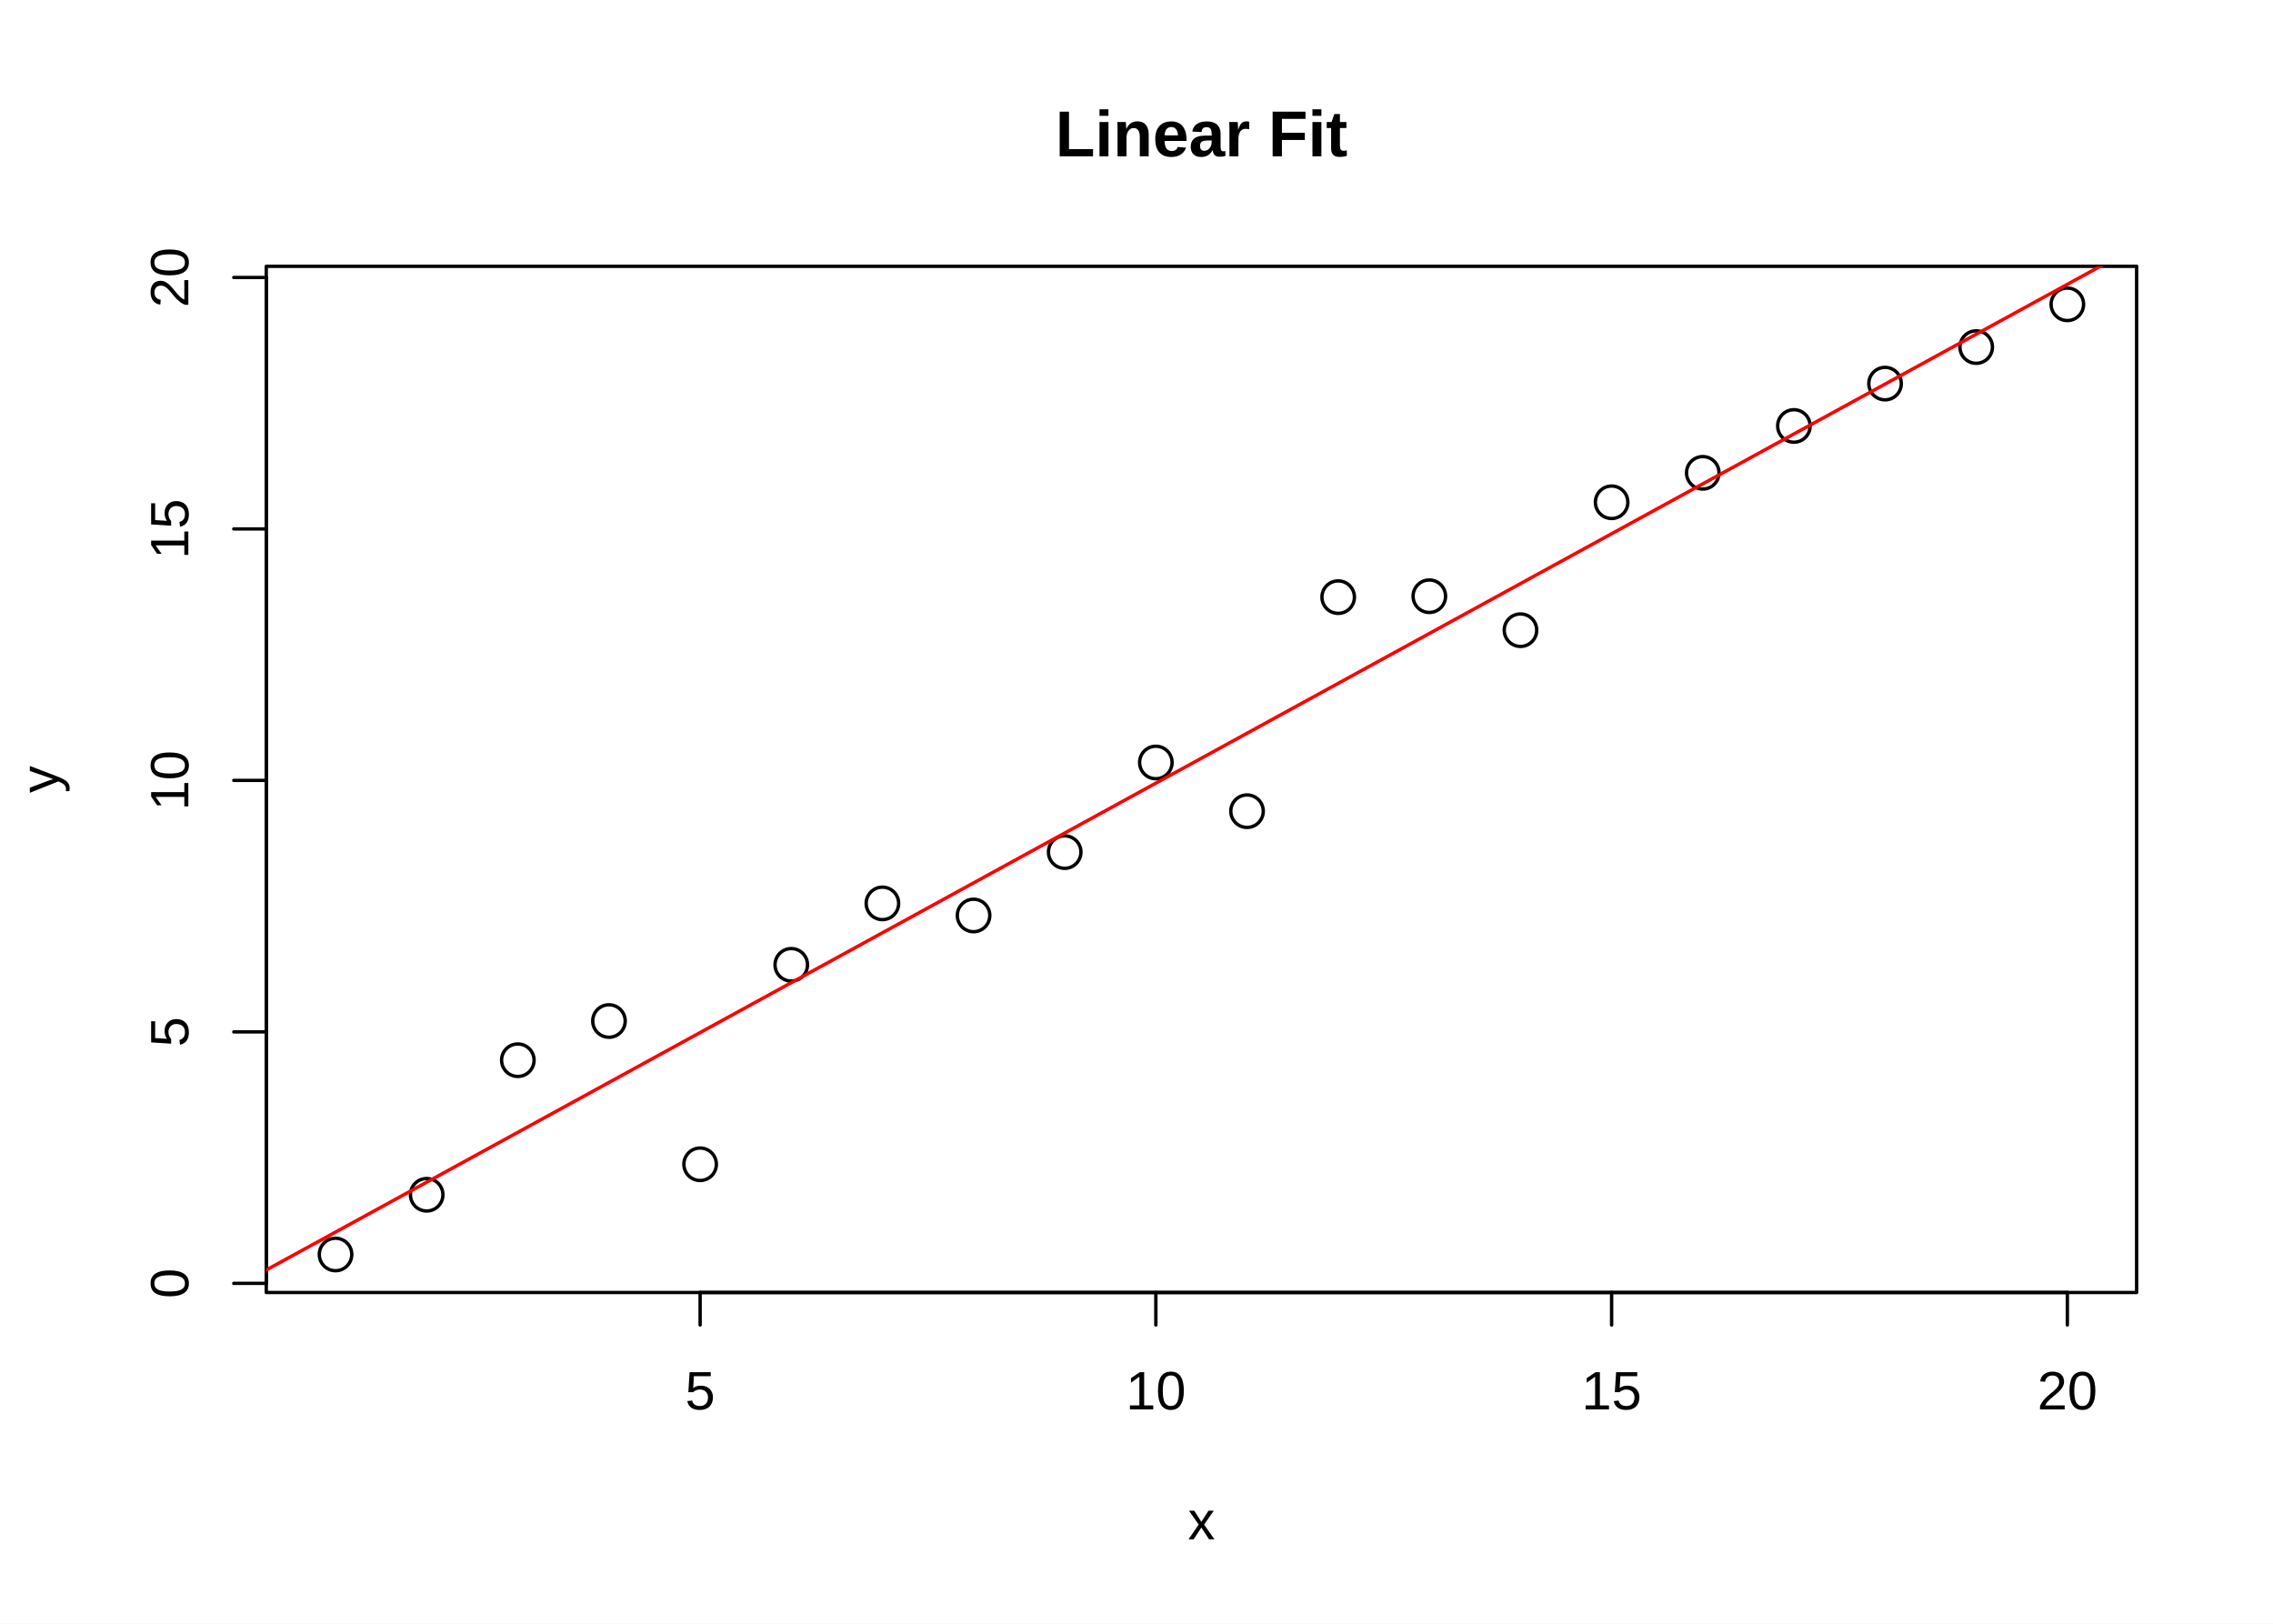
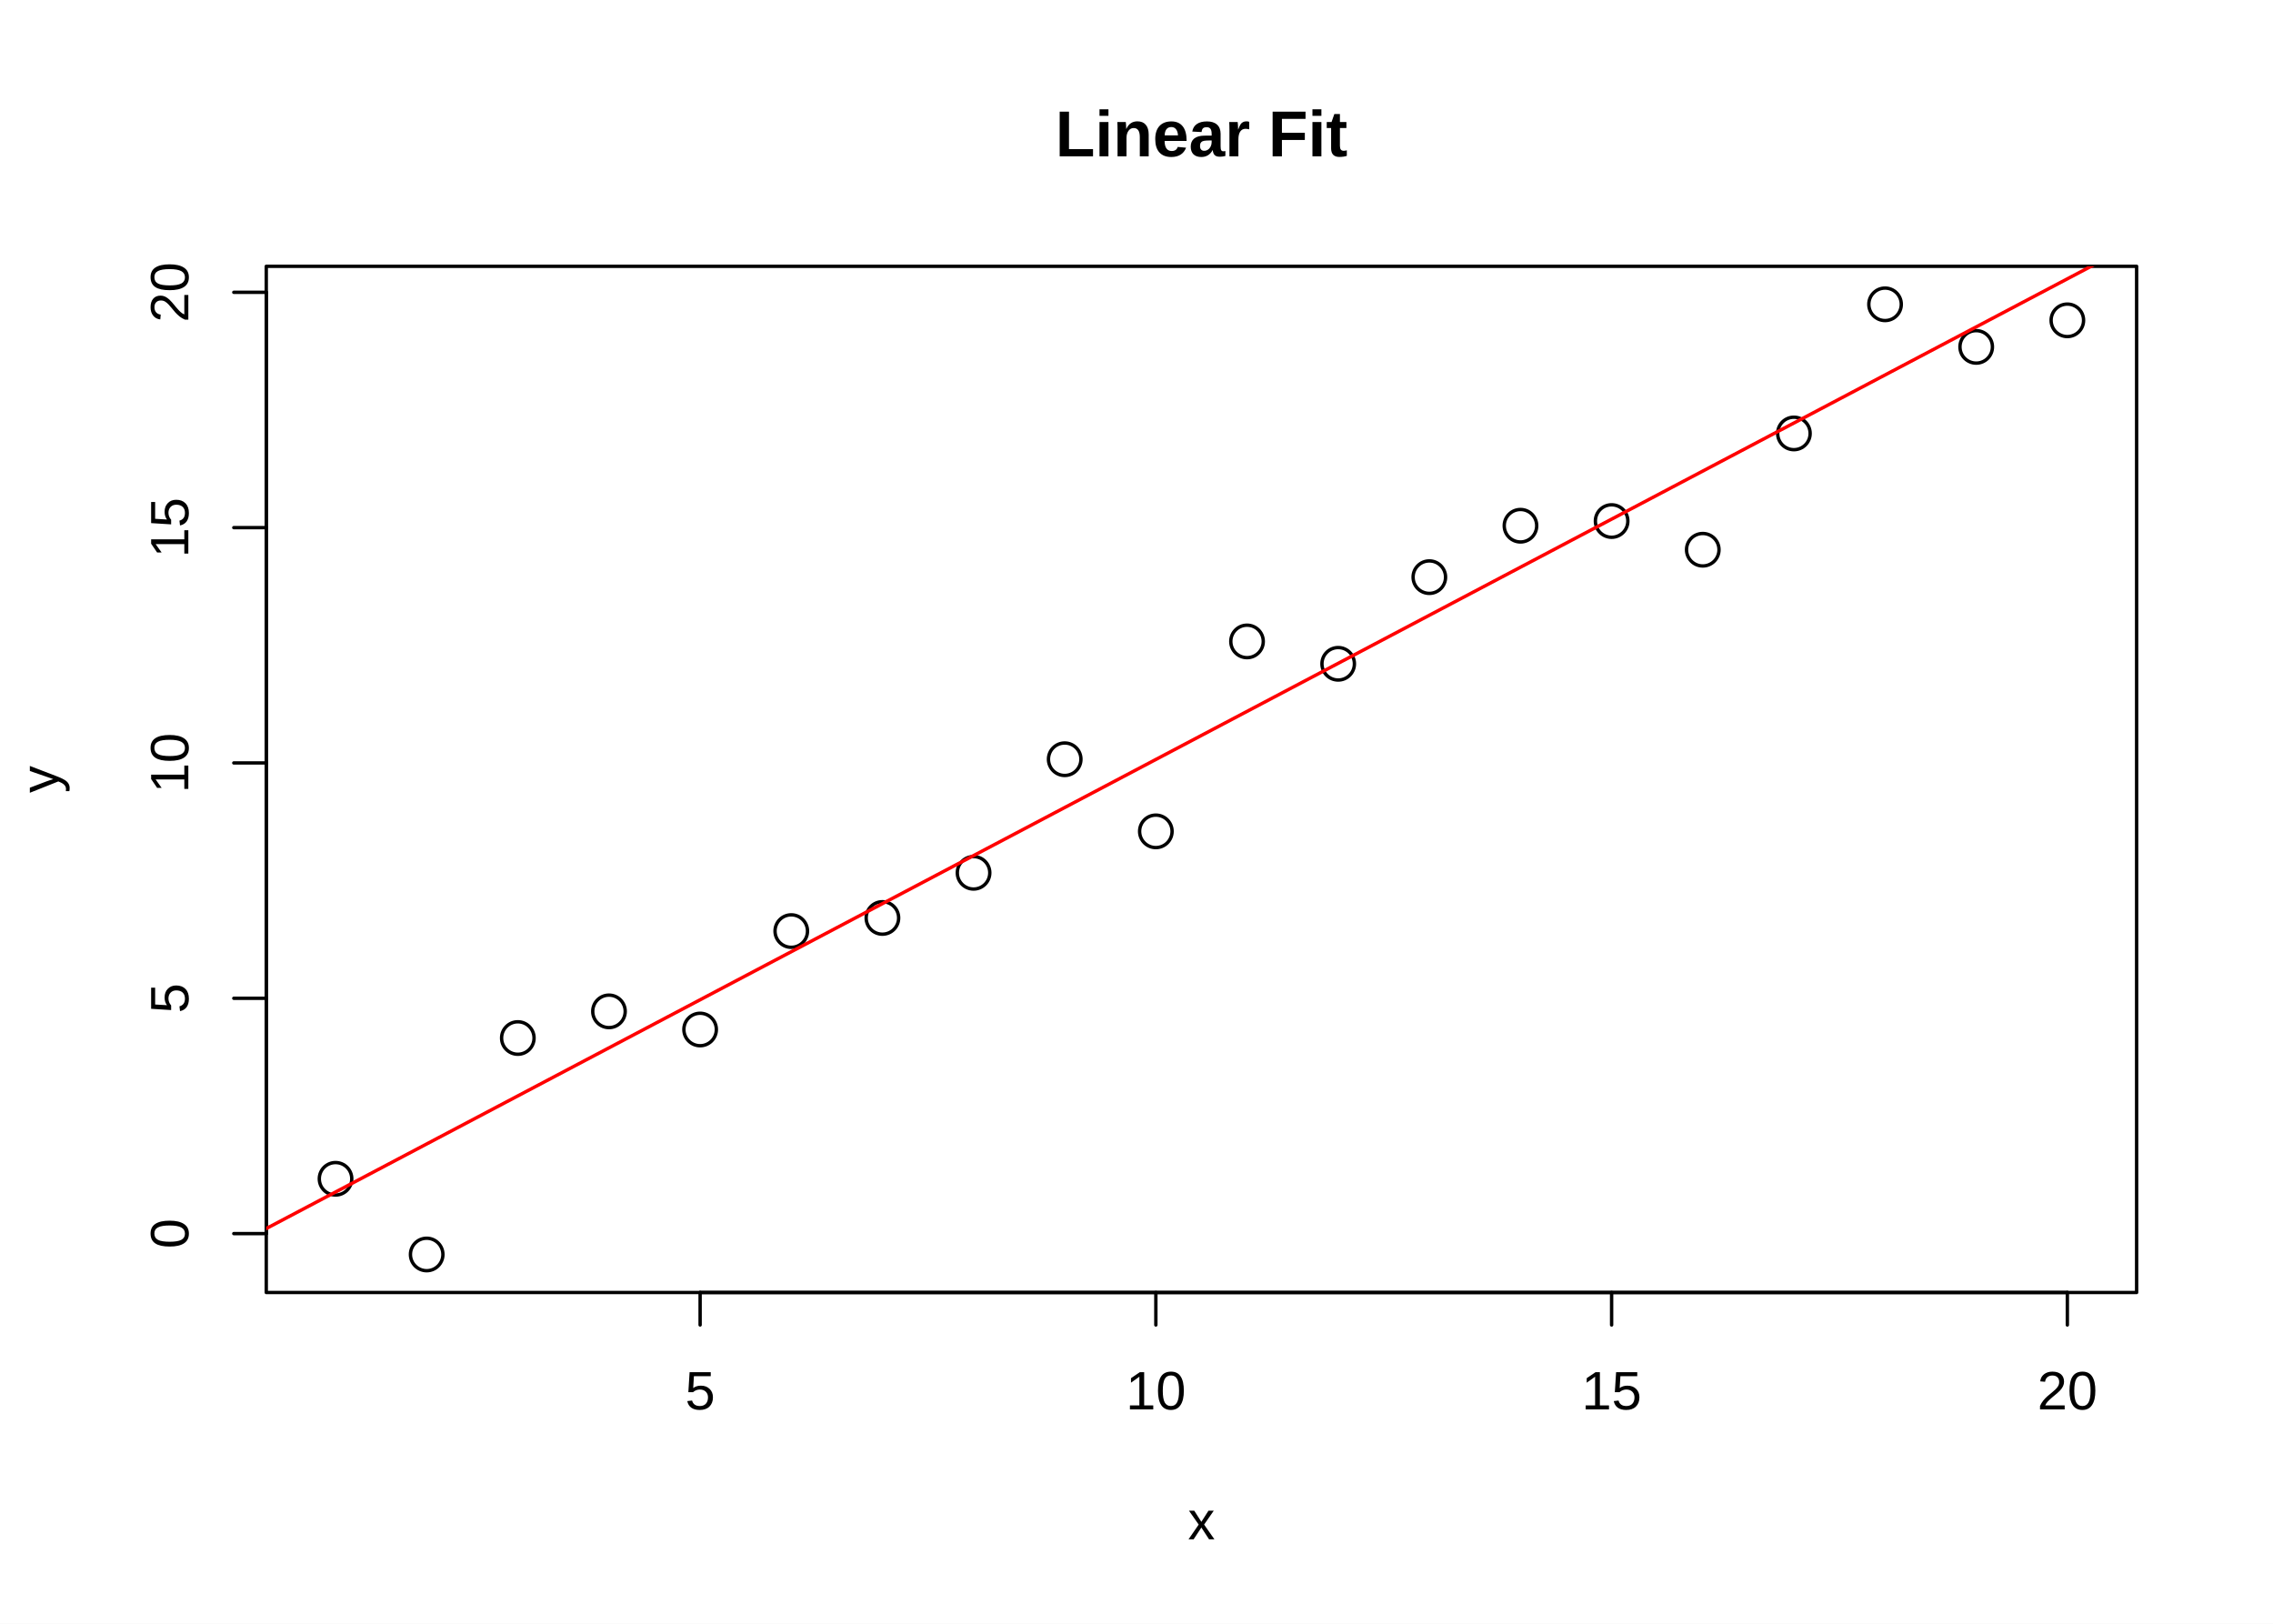
<svg xmlns="http://www.w3.org/2000/svg" viewBox="0 0 504.00 360.00">
  <defs>
    <style type="text/css">
    line, polyline, polygon, path, rect, circle {
      fill: none;
      stroke: #000000;
      stroke-linecap: round;
      stroke-linejoin: round;
      stroke-miterlimit: 10.00;
    }
  </style>
  </defs>
  <rect width="100%" height="100%" style="stroke: none; fill: #FFFFFF;" />
  <defs>
    <clipPath id="cpNTkuMDR8NDczLjc2fDI4Ni41Nnw1OS4wNA==">
      <rect x="59.04" y="59.04" width="414.72" height="227.52" />
    </clipPath>
  </defs>
-   <circle cx="74.40" cy="278.13" r="2.70pt" style="stroke-width: 0.75;" clip-path="url(#cpNTkuMDR8NDczLjc2fDI4Ni41Nnw1OS4wNA==)" />
-   <circle cx="94.61" cy="264.89" r="2.70pt" style="stroke-width: 0.75;" clip-path="url(#cpNTkuMDR8NDczLjc2fDI4Ni41Nnw1OS4wNA==)" />
-   <circle cx="114.82" cy="235.06" r="2.70pt" style="stroke-width: 0.75;" clip-path="url(#cpNTkuMDR8NDczLjc2fDI4Ni41Nnw1OS4wNA==)" />
-   <circle cx="135.03" cy="226.37" r="2.70pt" style="stroke-width: 0.75;" clip-path="url(#cpNTkuMDR8NDczLjc2fDI4Ni41Nnw1OS4wNA==)" />
-   <circle cx="155.24" cy="258.13" r="2.70pt" style="stroke-width: 0.75;" clip-path="url(#cpNTkuMDR8NDczLjc2fDI4Ni41Nnw1OS4wNA==)" />
-   <circle cx="175.45" cy="213.91" r="2.70pt" style="stroke-width: 0.75;" clip-path="url(#cpNTkuMDR8NDczLjc2fDI4Ni41Nnw1OS4wNA==)" />
-   <circle cx="195.66" cy="200.29" r="2.70pt" style="stroke-width: 0.75;" clip-path="url(#cpNTkuMDR8NDczLjc2fDI4Ni41Nnw1OS4wNA==)" />
-   <circle cx="215.87" cy="202.97" r="2.70pt" style="stroke-width: 0.75;" clip-path="url(#cpNTkuMDR8NDczLjc2fDI4Ni41Nnw1OS4wNA==)" />
-   <circle cx="236.08" cy="188.92" r="2.70pt" style="stroke-width: 0.75;" clip-path="url(#cpNTkuMDR8NDczLjc2fDI4Ni41Nnw1OS4wNA==)" />
-   <circle cx="256.29" cy="169.05" r="2.70pt" style="stroke-width: 0.75;" clip-path="url(#cpNTkuMDR8NDczLjc2fDI4Ni41Nnw1OS4wNA==)" />
-   <circle cx="276.51" cy="179.85" r="2.70pt" style="stroke-width: 0.75;" clip-path="url(#cpNTkuMDR8NDczLjc2fDI4Ni41Nnw1OS4wNA==)" />
-   <circle cx="296.72" cy="132.39" r="2.70pt" style="stroke-width: 0.75;" clip-path="url(#cpNTkuMDR8NDczLjc2fDI4Ni41Nnw1OS4wNA==)" />
-   <circle cx="316.93" cy="132.19" r="2.70pt" style="stroke-width: 0.75;" clip-path="url(#cpNTkuMDR8NDczLjc2fDI4Ni41Nnw1OS4wNA==)" />
-   <circle cx="337.14" cy="139.72" r="2.70pt" style="stroke-width: 0.75;" clip-path="url(#cpNTkuMDR8NDczLjc2fDI4Ni41Nnw1OS4wNA==)" />
-   <circle cx="357.35" cy="111.36" r="2.70pt" style="stroke-width: 0.75;" clip-path="url(#cpNTkuMDR8NDczLjc2fDI4Ni41Nnw1OS4wNA==)" />
-   <circle cx="377.56" cy="104.83" r="2.70pt" style="stroke-width: 0.75;" clip-path="url(#cpNTkuMDR8NDczLjc2fDI4Ni41Nnw1OS4wNA==)" />
-   <circle cx="397.77" cy="94.44" r="2.70pt" style="stroke-width: 0.75;" clip-path="url(#cpNTkuMDR8NDczLjc2fDI4Ni41Nnw1OS4wNA==)" />
-   <circle cx="417.98" cy="85.05" r="2.70pt" style="stroke-width: 0.75;" clip-path="url(#cpNTkuMDR8NDczLjc2fDI4Ni41Nnw1OS4wNA==)" />
-   <circle cx="438.19" cy="76.95" r="2.70pt" style="stroke-width: 0.75;" clip-path="url(#cpNTkuMDR8NDczLjc2fDI4Ni41Nnw1OS4wNA==)" />
-   <circle cx="458.40" cy="67.47" r="2.70pt" style="stroke-width: 0.75;" clip-path="url(#cpNTkuMDR8NDczLjc2fDI4Ni41Nnw1OS4wNA==)" />
+   <circle cx="74.40" cy="261.35" r="2.70pt" style="stroke-width: 0.75;" clip-path="url(#cpNTkuMDR8NDczLjc2fDI4Ni41Nnw1OS4wNA==)" />
+   <circle cx="94.61" cy="278.13" r="2.70pt" style="stroke-width: 0.75;" clip-path="url(#cpNTkuMDR8NDczLjc2fDI4Ni41Nnw1OS4wNA==)" />
+   <circle cx="114.82" cy="230.14" r="2.70pt" style="stroke-width: 0.75;" clip-path="url(#cpNTkuMDR8NDczLjc2fDI4Ni41Nnw1OS4wNA==)" />
+   <circle cx="135.03" cy="224.23" r="2.70pt" style="stroke-width: 0.75;" clip-path="url(#cpNTkuMDR8NDczLjc2fDI4Ni41Nnw1OS4wNA==)" />
+   <circle cx="155.24" cy="228.25" r="2.70pt" style="stroke-width: 0.75;" clip-path="url(#cpNTkuMDR8NDczLjc2fDI4Ni41Nnw1OS4wNA==)" />
+   <circle cx="175.45" cy="206.43" r="2.70pt" style="stroke-width: 0.75;" clip-path="url(#cpNTkuMDR8NDczLjc2fDI4Ni41Nnw1OS4wNA==)" />
+   <circle cx="195.66" cy="203.52" r="2.70pt" style="stroke-width: 0.75;" clip-path="url(#cpNTkuMDR8NDczLjc2fDI4Ni41Nnw1OS4wNA==)" />
+   <circle cx="215.87" cy="193.51" r="2.70pt" style="stroke-width: 0.75;" clip-path="url(#cpNTkuMDR8NDczLjc2fDI4Ni41Nnw1OS4wNA==)" />
+   <circle cx="236.08" cy="168.33" r="2.70pt" style="stroke-width: 0.75;" clip-path="url(#cpNTkuMDR8NDczLjc2fDI4Ni41Nnw1OS4wNA==)" />
+   <circle cx="256.29" cy="184.32" r="2.70pt" style="stroke-width: 0.75;" clip-path="url(#cpNTkuMDR8NDczLjc2fDI4Ni41Nnw1OS4wNA==)" />
+   <circle cx="276.51" cy="142.21" r="2.70pt" style="stroke-width: 0.75;" clip-path="url(#cpNTkuMDR8NDczLjc2fDI4Ni41Nnw1OS4wNA==)" />
+   <circle cx="296.72" cy="147.17" r="2.70pt" style="stroke-width: 0.75;" clip-path="url(#cpNTkuMDR8NDczLjc2fDI4Ni41Nnw1OS4wNA==)" />
+   <circle cx="316.93" cy="127.96" r="2.70pt" style="stroke-width: 0.75;" clip-path="url(#cpNTkuMDR8NDczLjc2fDI4Ni41Nnw1OS4wNA==)" />
+   <circle cx="337.14" cy="116.56" r="2.70pt" style="stroke-width: 0.75;" clip-path="url(#cpNTkuMDR8NDczLjc2fDI4Ni41Nnw1OS4wNA==)" />
+   <circle cx="357.35" cy="115.52" r="2.70pt" style="stroke-width: 0.75;" clip-path="url(#cpNTkuMDR8NDczLjc2fDI4Ni41Nnw1OS4wNA==)" />
+   <circle cx="377.56" cy="121.88" r="2.70pt" style="stroke-width: 0.75;" clip-path="url(#cpNTkuMDR8NDczLjc2fDI4Ni41Nnw1OS4wNA==)" />
+   <circle cx="397.77" cy="96.10" r="2.70pt" style="stroke-width: 0.75;" clip-path="url(#cpNTkuMDR8NDczLjc2fDI4Ni41Nnw1OS4wNA==)" />
+   <circle cx="417.98" cy="67.47" r="2.70pt" style="stroke-width: 0.75;" clip-path="url(#cpNTkuMDR8NDczLjc2fDI4Ni41Nnw1OS4wNA==)" />
+   <circle cx="438.19" cy="76.91" r="2.70pt" style="stroke-width: 0.75;" clip-path="url(#cpNTkuMDR8NDczLjc2fDI4Ni41Nnw1OS4wNA==)" />
+   <circle cx="458.40" cy="71.02" r="2.70pt" style="stroke-width: 0.75;" clip-path="url(#cpNTkuMDR8NDczLjc2fDI4Ni41Nnw1OS4wNA==)" />
  <defs>
    <clipPath id="cpMC4wMHw1MDQuMDB8MzYwLjAwfDAuMDA=">
      <rect x="0.00" y="0.00" width="504.00" height="360.00" />
    </clipPath>
  </defs>
  <line x1="155.24" y1="286.56" x2="458.40" y2="286.56" style="stroke-width: 0.75;" clip-path="url(#cpMC4wMHw1MDQuMDB8MzYwLjAwfDAuMDA=)" />
  <line x1="155.24" y1="286.56" x2="155.24" y2="293.76" style="stroke-width: 0.75;" clip-path="url(#cpMC4wMHw1MDQuMDB8MzYwLjAwfDAuMDA=)" />
  <line x1="256.29" y1="286.56" x2="256.29" y2="293.76" style="stroke-width: 0.75;" clip-path="url(#cpMC4wMHw1MDQuMDB8MzYwLjAwfDAuMDA=)" />
  <line x1="357.35" y1="286.56" x2="357.35" y2="293.76" style="stroke-width: 0.75;" clip-path="url(#cpMC4wMHw1MDQuMDB8MzYwLjAwfDAuMDA=)" />
  <line x1="458.40" y1="286.56" x2="458.40" y2="293.76" style="stroke-width: 0.75;" clip-path="url(#cpMC4wMHw1MDQuMDB8MzYwLjAwfDAuMDA=)" />
  <g clip-path="url(#cpMC4wMHw1MDQuMDB8MzYwLjAwfDAuMDA=)">
    <text x="151.91" y="312.48" style="font-size: 12.00px; font-family: Arial;" textLength="6.67px" lengthAdjust="spacingAndGlyphs">5</text>
  </g>
  <g clip-path="url(#cpMC4wMHw1MDQuMDB8MzYwLjAwfDAuMDA=)">
    <text x="249.62" y="312.48" style="font-size: 12.00px; font-family: Arial;" textLength="13.35px" lengthAdjust="spacingAndGlyphs">10</text>
  </g>
  <g clip-path="url(#cpMC4wMHw1MDQuMDB8MzYwLjAwfDAuMDA=)">
    <text x="350.67" y="312.48" style="font-size: 12.00px; font-family: Arial;" textLength="13.35px" lengthAdjust="spacingAndGlyphs">15</text>
  </g>
  <g clip-path="url(#cpMC4wMHw1MDQuMDB8MzYwLjAwfDAuMDA=)">
    <text x="451.73" y="312.48" style="font-size: 12.00px; font-family: Arial;" textLength="13.35px" lengthAdjust="spacingAndGlyphs">20</text>
  </g>
-   <line x1="59.04" y1="284.53" x2="59.04" y2="61.52" style="stroke-width: 0.75;" clip-path="url(#cpMC4wMHw1MDQuMDB8MzYwLjAwfDAuMDA=)" />
-   <line x1="59.04" y1="284.53" x2="51.84" y2="284.53" style="stroke-width: 0.75;" clip-path="url(#cpMC4wMHw1MDQuMDB8MzYwLjAwfDAuMDA=)" />
-   <line x1="59.04" y1="228.78" x2="51.84" y2="228.78" style="stroke-width: 0.75;" clip-path="url(#cpMC4wMHw1MDQuMDB8MzYwLjAwfDAuMDA=)" />
-   <line x1="59.04" y1="173.02" x2="51.84" y2="173.02" style="stroke-width: 0.75;" clip-path="url(#cpMC4wMHw1MDQuMDB8MzYwLjAwfDAuMDA=)" />
-   <line x1="59.04" y1="117.27" x2="51.84" y2="117.27" style="stroke-width: 0.75;" clip-path="url(#cpMC4wMHw1MDQuMDB8MzYwLjAwfDAuMDA=)" />
-   <line x1="59.04" y1="61.52" x2="51.84" y2="61.52" style="stroke-width: 0.75;" clip-path="url(#cpMC4wMHw1MDQuMDB8MzYwLjAwfDAuMDA=)" />
+   <line x1="59.04" y1="273.50" x2="59.04" y2="64.81" style="stroke-width: 0.75;" clip-path="url(#cpMC4wMHw1MDQuMDB8MzYwLjAwfDAuMDA=)" />
+   <line x1="59.04" y1="273.50" x2="51.84" y2="273.50" style="stroke-width: 0.75;" clip-path="url(#cpMC4wMHw1MDQuMDB8MzYwLjAwfDAuMDA=)" />
+   <line x1="59.04" y1="221.33" x2="51.84" y2="221.33" style="stroke-width: 0.75;" clip-path="url(#cpMC4wMHw1MDQuMDB8MzYwLjAwfDAuMDA=)" />
+   <line x1="59.04" y1="169.15" x2="51.84" y2="169.15" style="stroke-width: 0.75;" clip-path="url(#cpMC4wMHw1MDQuMDB8MzYwLjAwfDAuMDA=)" />
+   <line x1="59.04" y1="116.98" x2="51.84" y2="116.98" style="stroke-width: 0.75;" clip-path="url(#cpMC4wMHw1MDQuMDB8MzYwLjAwfDAuMDA=)" />
+   <line x1="59.04" y1="64.81" x2="51.84" y2="64.81" style="stroke-width: 0.75;" clip-path="url(#cpMC4wMHw1MDQuMDB8MzYwLjAwfDAuMDA=)" />
  <g clip-path="url(#cpMC4wMHw1MDQuMDB8MzYwLjAwfDAuMDA=)">
-     <text transform="translate(41.76,287.87) rotate(-90)" style="font-size: 12.00px; font-family: Arial;" textLength="6.67px" lengthAdjust="spacingAndGlyphs">0</text>
+     <text transform="translate(41.76,276.84) rotate(-90)" style="font-size: 12.00px; font-family: Arial;" textLength="6.67px" lengthAdjust="spacingAndGlyphs">0</text>
  </g>
  <g clip-path="url(#cpMC4wMHw1MDQuMDB8MzYwLjAwfDAuMDA=)">
-     <text transform="translate(41.76,232.11) rotate(-90)" style="font-size: 12.00px; font-family: Arial;" textLength="6.67px" lengthAdjust="spacingAndGlyphs">5</text>
+     <text transform="translate(41.76,224.66) rotate(-90)" style="font-size: 12.00px; font-family: Arial;" textLength="6.67px" lengthAdjust="spacingAndGlyphs">5</text>
  </g>
  <g clip-path="url(#cpMC4wMHw1MDQuMDB8MzYwLjAwfDAuMDA=)">
-     <text transform="translate(41.76,179.70) rotate(-90)" style="font-size: 12.00px; font-family: Arial;" textLength="13.35px" lengthAdjust="spacingAndGlyphs">10</text>
+     <text transform="translate(41.76,175.83) rotate(-90)" style="font-size: 12.00px; font-family: Arial;" textLength="13.35px" lengthAdjust="spacingAndGlyphs">10</text>
  </g>
  <g clip-path="url(#cpMC4wMHw1MDQuMDB8MzYwLjAwfDAuMDA=)">
-     <text transform="translate(41.76,123.94) rotate(-90)" style="font-size: 12.00px; font-family: Arial;" textLength="13.35px" lengthAdjust="spacingAndGlyphs">15</text>
+     <text transform="translate(41.76,123.65) rotate(-90)" style="font-size: 12.00px; font-family: Arial;" textLength="13.35px" lengthAdjust="spacingAndGlyphs">15</text>
  </g>
  <g clip-path="url(#cpMC4wMHw1MDQuMDB8MzYwLjAwfDAuMDA=)">
-     <text transform="translate(41.76,68.19) rotate(-90)" style="font-size: 12.00px; font-family: Arial;" textLength="13.35px" lengthAdjust="spacingAndGlyphs">20</text>
+     <text transform="translate(41.76,71.48) rotate(-90)" style="font-size: 12.00px; font-family: Arial;" textLength="13.35px" lengthAdjust="spacingAndGlyphs">20</text>
  </g>
  <polyline points="59.04,286.56 473.76,286.56 473.76,59.04 59.04,59.04 59.04,286.56 " style="stroke-width: 0.75;" clip-path="url(#cpMC4wMHw1MDQuMDB8MzYwLjAwfDAuMDA=)" />
  <g clip-path="url(#cpMC4wMHw1MDQuMDB8MzYwLjAwfDAuMDA=)">
    <text x="234.00" y="34.67" style="font-size: 14.40px; font-weight: bold; font-family: Arial;" textLength="64.81px" lengthAdjust="spacingAndGlyphs">Linear Fit</text>
  </g>
  <g clip-path="url(#cpMC4wMHw1MDQuMDB8MzYwLjAwfDAuMDA=)">
    <text x="263.40" y="341.28" style="font-size: 12.00px; font-family: Arial;" textLength="6.00px" lengthAdjust="spacingAndGlyphs">x</text>
  </g>
  <g clip-path="url(#cpMC4wMHw1MDQuMDB8MzYwLjAwfDAuMDA=)">
    <text transform="translate(12.96,175.80) rotate(-90)" style="font-size: 12.00px; font-family: Arial;" textLength="6.00px" lengthAdjust="spacingAndGlyphs">y</text>
  </g>
  <defs>
    <clipPath id="cpNTkuMDR8NDczLjc2fDI4Ni41Nnw1OS4wNA==">
      <rect x="59.04" y="59.04" width="414.72" height="227.52" />
    </clipPath>
  </defs>
-   <line x1="59.04" y1="281.57" x2="473.76" y2="54.63" style="stroke-width: 0.75; stroke: #FF0000;" clip-path="url(#cpNTkuMDR8NDczLjc2fDI4Ni41Nnw1OS4wNA==)" />
+   <line x1="59.04" y1="272.38" x2="473.76" y2="53.72" style="stroke-width: 0.75; stroke: #FF0000;" clip-path="url(#cpNTkuMDR8NDczLjc2fDI4Ni41Nnw1OS4wNA==)" />
</svg>
